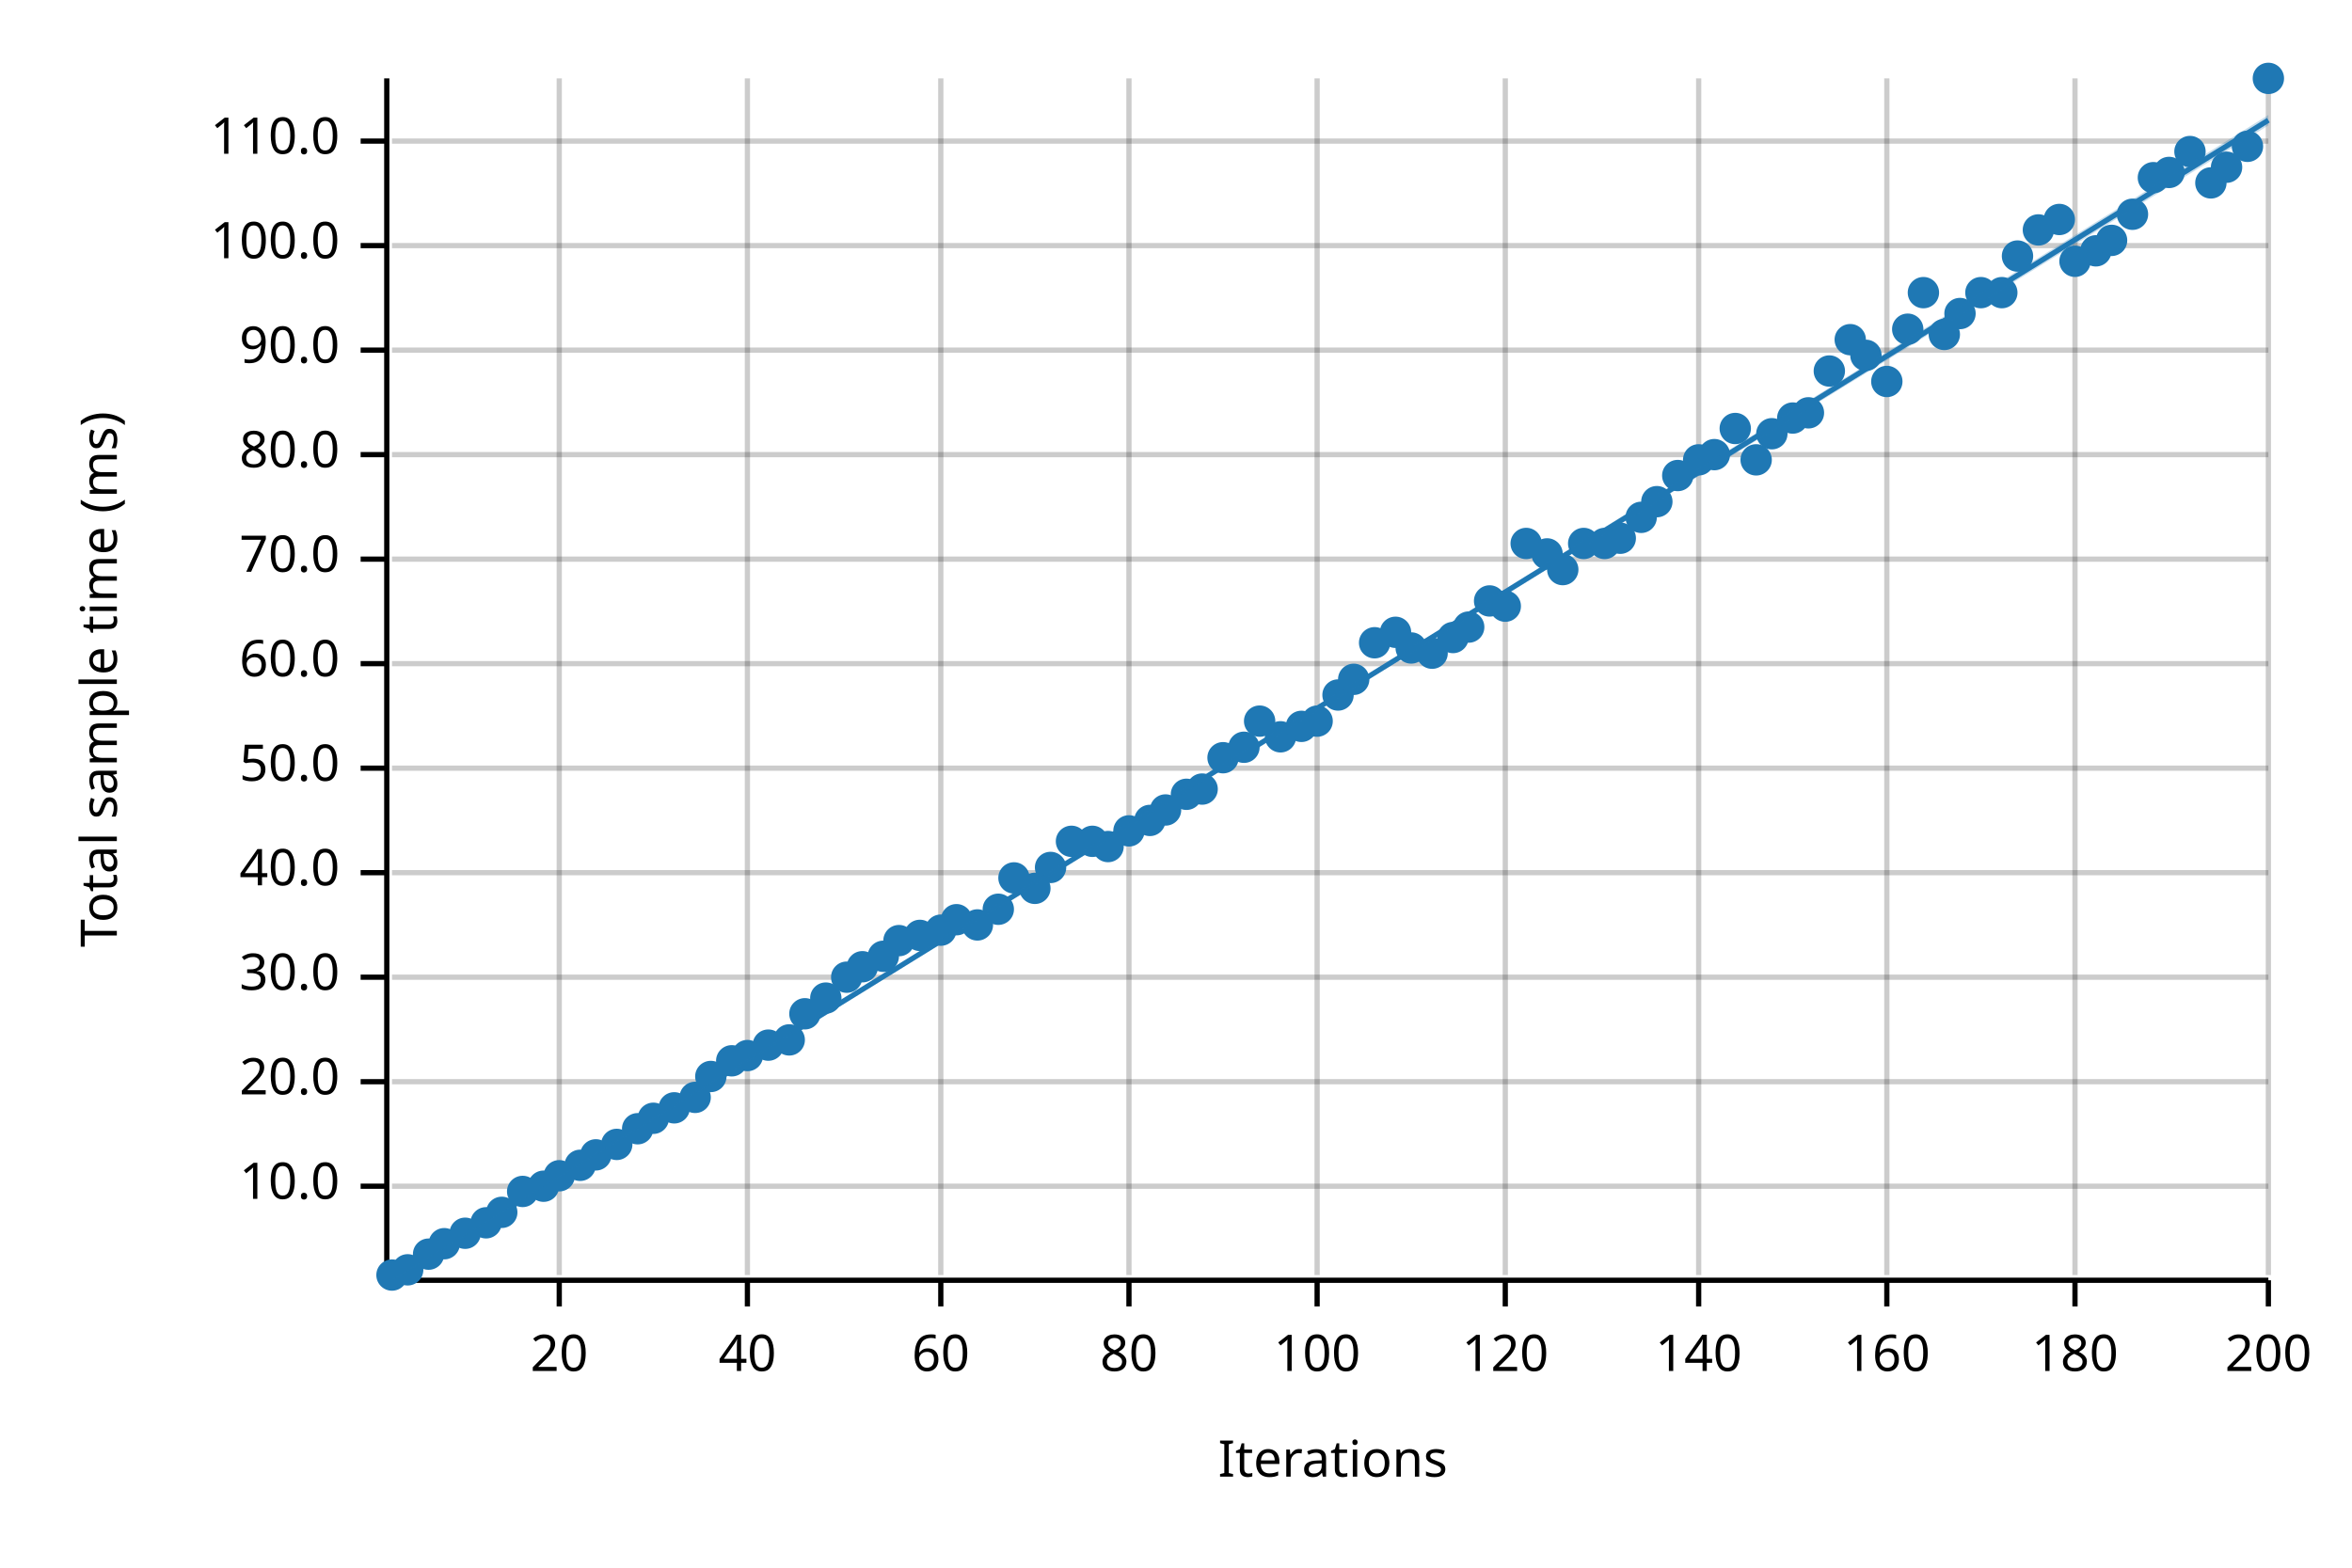
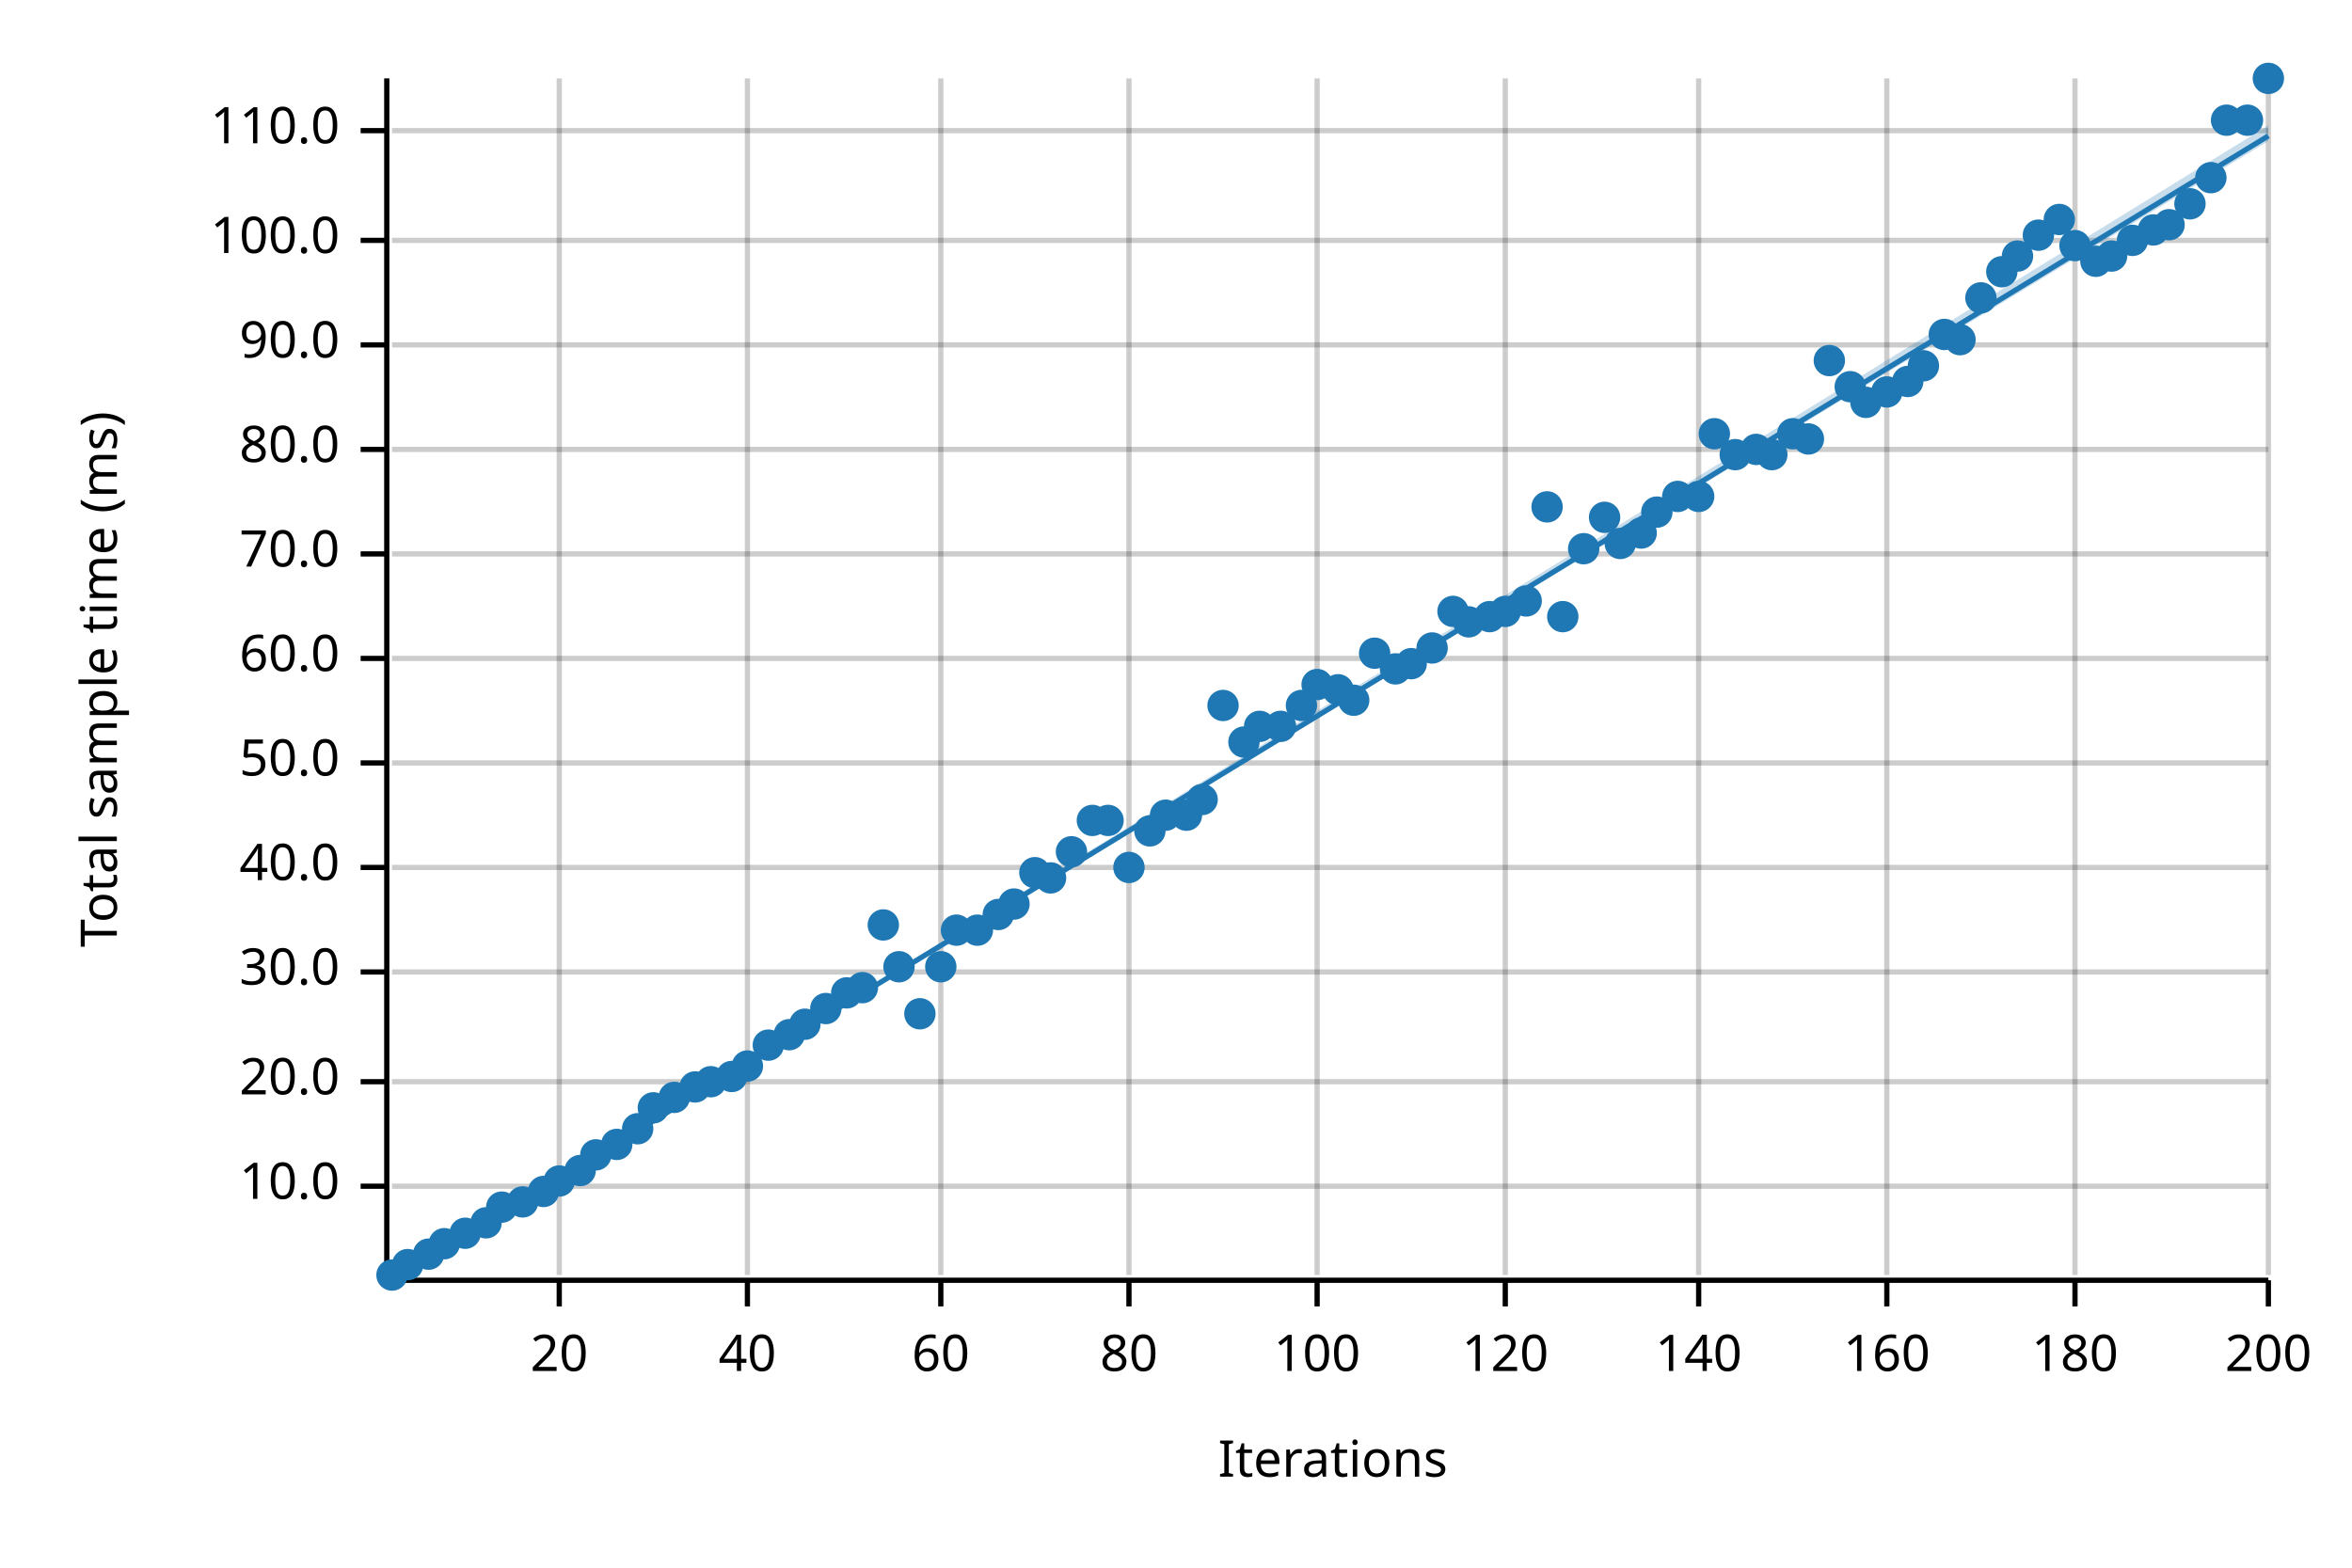
<svg xmlns="http://www.w3.org/2000/svg" width="450" height="300" viewBox="0 0 450 300">
  <text x="15" y="130" dy="0.76em" text-anchor="middle" font-family="sans-serif" font-size="9.677" opacity="1" fill="#000000" transform="rotate(270, 15, 130)">
Total sample time (ms)
</text>
  <text x="255" y="285" dy="-0.5ex" text-anchor="middle" font-family="sans-serif" font-size="9.677" opacity="1" fill="#000000">
Iterations
</text>
  <line opacity="0.2" stroke="#000000" stroke-width="1" x1="107" y1="244" x2="107" y2="15" />
  <line opacity="0.2" stroke="#000000" stroke-width="1" x1="143" y1="244" x2="143" y2="15" />
  <line opacity="0.2" stroke="#000000" stroke-width="1" x1="180" y1="244" x2="180" y2="15" />
  <line opacity="0.2" stroke="#000000" stroke-width="1" x1="216" y1="244" x2="216" y2="15" />
  <line opacity="0.2" stroke="#000000" stroke-width="1" x1="252" y1="244" x2="252" y2="15" />
  <line opacity="0.2" stroke="#000000" stroke-width="1" x1="288" y1="244" x2="288" y2="15" />
  <line opacity="0.2" stroke="#000000" stroke-width="1" x1="325" y1="244" x2="325" y2="15" />
  <line opacity="0.2" stroke="#000000" stroke-width="1" x1="361" y1="244" x2="361" y2="15" />
  <line opacity="0.2" stroke="#000000" stroke-width="1" x1="397" y1="244" x2="397" y2="15" />
  <line opacity="0.2" stroke="#000000" stroke-width="1" x1="434" y1="244" x2="434" y2="15" />
  <line opacity="0.2" stroke="#000000" stroke-width="1" x1="75" y1="227" x2="434" y2="227" />
  <line opacity="0.2" stroke="#000000" stroke-width="1" x1="75" y1="207" x2="434" y2="207" />
-   <line opacity="0.2" stroke="#000000" stroke-width="1" x1="75" y1="187" x2="434" y2="187" />
-   <line opacity="0.2" stroke="#000000" stroke-width="1" x1="75" y1="167" x2="434" y2="167" />
-   <line opacity="0.2" stroke="#000000" stroke-width="1" x1="75" y1="147" x2="434" y2="147" />
-   <line opacity="0.2" stroke="#000000" stroke-width="1" x1="75" y1="127" x2="434" y2="127" />
-   <line opacity="0.2" stroke="#000000" stroke-width="1" x1="75" y1="107" x2="434" y2="107" />
-   <line opacity="0.2" stroke="#000000" stroke-width="1" x1="75" y1="87" x2="434" y2="87" />
-   <line opacity="0.2" stroke="#000000" stroke-width="1" x1="75" y1="67" x2="434" y2="67" />
-   <line opacity="0.2" stroke="#000000" stroke-width="1" x1="75" y1="47" x2="434" y2="47" />
-   <line opacity="0.2" stroke="#000000" stroke-width="1" x1="75" y1="27" x2="434" y2="27" />
+   <line opacity="0.2" stroke="#000000" stroke-width="1" x1="75" y1="186" x2="434" y2="186" />
+   <line opacity="0.2" stroke="#000000" stroke-width="1" x1="75" y1="166" x2="434" y2="166" />
+   <line opacity="0.2" stroke="#000000" stroke-width="1" x1="75" y1="146" x2="434" y2="146" />
+   <line opacity="0.2" stroke="#000000" stroke-width="1" x1="75" y1="126" x2="434" y2="126" />
+   <line opacity="0.2" stroke="#000000" stroke-width="1" x1="75" y1="106" x2="434" y2="106" />
+   <line opacity="0.2" stroke="#000000" stroke-width="1" x1="75" y1="86" x2="434" y2="86" />
+   <line opacity="0.2" stroke="#000000" stroke-width="1" x1="75" y1="66" x2="434" y2="66" />
+   <line opacity="0.2" stroke="#000000" stroke-width="1" x1="75" y1="46" x2="434" y2="46" />
+   <line opacity="0.2" stroke="#000000" stroke-width="1" x1="75" y1="25" x2="434" y2="25" />
  <polyline fill="none" opacity="1" stroke="#000000" stroke-width="1" points="74,15 74,244 " />
  <text x="65" y="227" dy="0.5ex" text-anchor="end" font-family="sans-serif" font-size="9.677" opacity="1" fill="#000000">
10.0
</text>
  <polyline fill="none" opacity="1" stroke="#000000" stroke-width="1" points="69,227 74,227 " />
  <text x="65" y="207" dy="0.5ex" text-anchor="end" font-family="sans-serif" font-size="9.677" opacity="1" fill="#000000">
20.0
</text>
  <polyline fill="none" opacity="1" stroke="#000000" stroke-width="1" points="69,207 74,207 " />
-   <text x="65" y="187" dy="0.5ex" text-anchor="end" font-family="sans-serif" font-size="9.677" opacity="1" fill="#000000">
+   <text x="65" y="186" dy="0.5ex" text-anchor="end" font-family="sans-serif" font-size="9.677" opacity="1" fill="#000000">
30.0
</text>
-   <polyline fill="none" opacity="1" stroke="#000000" stroke-width="1" points="69,187 74,187 " />
-   <text x="65" y="167" dy="0.5ex" text-anchor="end" font-family="sans-serif" font-size="9.677" opacity="1" fill="#000000">
+   <polyline fill="none" opacity="1" stroke="#000000" stroke-width="1" points="69,186 74,186 " />
+   <text x="65" y="166" dy="0.5ex" text-anchor="end" font-family="sans-serif" font-size="9.677" opacity="1" fill="#000000">
40.0
</text>
-   <polyline fill="none" opacity="1" stroke="#000000" stroke-width="1" points="69,167 74,167 " />
-   <text x="65" y="147" dy="0.5ex" text-anchor="end" font-family="sans-serif" font-size="9.677" opacity="1" fill="#000000">
+   <polyline fill="none" opacity="1" stroke="#000000" stroke-width="1" points="69,166 74,166 " />
+   <text x="65" y="146" dy="0.5ex" text-anchor="end" font-family="sans-serif" font-size="9.677" opacity="1" fill="#000000">
50.0
</text>
-   <polyline fill="none" opacity="1" stroke="#000000" stroke-width="1" points="69,147 74,147 " />
-   <text x="65" y="127" dy="0.5ex" text-anchor="end" font-family="sans-serif" font-size="9.677" opacity="1" fill="#000000">
+   <polyline fill="none" opacity="1" stroke="#000000" stroke-width="1" points="69,146 74,146 " />
+   <text x="65" y="126" dy="0.5ex" text-anchor="end" font-family="sans-serif" font-size="9.677" opacity="1" fill="#000000">
60.0
</text>
-   <polyline fill="none" opacity="1" stroke="#000000" stroke-width="1" points="69,127 74,127 " />
-   <text x="65" y="107" dy="0.5ex" text-anchor="end" font-family="sans-serif" font-size="9.677" opacity="1" fill="#000000">
+   <polyline fill="none" opacity="1" stroke="#000000" stroke-width="1" points="69,126 74,126 " />
+   <text x="65" y="106" dy="0.5ex" text-anchor="end" font-family="sans-serif" font-size="9.677" opacity="1" fill="#000000">
70.0
</text>
-   <polyline fill="none" opacity="1" stroke="#000000" stroke-width="1" points="69,107 74,107 " />
-   <text x="65" y="87" dy="0.5ex" text-anchor="end" font-family="sans-serif" font-size="9.677" opacity="1" fill="#000000">
+   <polyline fill="none" opacity="1" stroke="#000000" stroke-width="1" points="69,106 74,106 " />
+   <text x="65" y="86" dy="0.5ex" text-anchor="end" font-family="sans-serif" font-size="9.677" opacity="1" fill="#000000">
80.0
</text>
-   <polyline fill="none" opacity="1" stroke="#000000" stroke-width="1" points="69,87 74,87 " />
-   <text x="65" y="67" dy="0.5ex" text-anchor="end" font-family="sans-serif" font-size="9.677" opacity="1" fill="#000000">
+   <polyline fill="none" opacity="1" stroke="#000000" stroke-width="1" points="69,86 74,86 " />
+   <text x="65" y="66" dy="0.5ex" text-anchor="end" font-family="sans-serif" font-size="9.677" opacity="1" fill="#000000">
90.0
</text>
-   <polyline fill="none" opacity="1" stroke="#000000" stroke-width="1" points="69,67 74,67 " />
-   <text x="65" y="47" dy="0.5ex" text-anchor="end" font-family="sans-serif" font-size="9.677" opacity="1" fill="#000000">
+   <polyline fill="none" opacity="1" stroke="#000000" stroke-width="1" points="69,66 74,66 " />
+   <text x="65" y="46" dy="0.5ex" text-anchor="end" font-family="sans-serif" font-size="9.677" opacity="1" fill="#000000">
100.0
</text>
-   <polyline fill="none" opacity="1" stroke="#000000" stroke-width="1" points="69,47 74,47 " />
-   <text x="65" y="27" dy="0.5ex" text-anchor="end" font-family="sans-serif" font-size="9.677" opacity="1" fill="#000000">
+   <polyline fill="none" opacity="1" stroke="#000000" stroke-width="1" points="69,46 74,46 " />
+   <text x="65" y="25" dy="0.5ex" text-anchor="end" font-family="sans-serif" font-size="9.677" opacity="1" fill="#000000">
110.0
</text>
-   <polyline fill="none" opacity="1" stroke="#000000" stroke-width="1" points="69,27 74,27 " />
+   <polyline fill="none" opacity="1" stroke="#000000" stroke-width="1" points="69,25 74,25 " />
  <polyline fill="none" opacity="1" stroke="#000000" stroke-width="1" points="75,245 434,245 " />
  <text x="107" y="255" dy="0.76em" text-anchor="middle" font-family="sans-serif" font-size="9.677" opacity="1" fill="#000000">
20
</text>
  <polyline fill="none" opacity="1" stroke="#000000" stroke-width="1" points="107,245 107,250 " />
  <text x="143" y="255" dy="0.76em" text-anchor="middle" font-family="sans-serif" font-size="9.677" opacity="1" fill="#000000">
40
</text>
  <polyline fill="none" opacity="1" stroke="#000000" stroke-width="1" points="143,245 143,250 " />
  <text x="180" y="255" dy="0.76em" text-anchor="middle" font-family="sans-serif" font-size="9.677" opacity="1" fill="#000000">
60
</text>
  <polyline fill="none" opacity="1" stroke="#000000" stroke-width="1" points="180,245 180,250 " />
  <text x="216" y="255" dy="0.76em" text-anchor="middle" font-family="sans-serif" font-size="9.677" opacity="1" fill="#000000">
80
</text>
  <polyline fill="none" opacity="1" stroke="#000000" stroke-width="1" points="216,245 216,250 " />
  <text x="252" y="255" dy="0.76em" text-anchor="middle" font-family="sans-serif" font-size="9.677" opacity="1" fill="#000000">
100
</text>
  <polyline fill="none" opacity="1" stroke="#000000" stroke-width="1" points="252,245 252,250 " />
  <text x="288" y="255" dy="0.76em" text-anchor="middle" font-family="sans-serif" font-size="9.677" opacity="1" fill="#000000">
120
</text>
  <polyline fill="none" opacity="1" stroke="#000000" stroke-width="1" points="288,245 288,250 " />
  <text x="325" y="255" dy="0.76em" text-anchor="middle" font-family="sans-serif" font-size="9.677" opacity="1" fill="#000000">
140
</text>
  <polyline fill="none" opacity="1" stroke="#000000" stroke-width="1" points="325,245 325,250 " />
  <text x="361" y="255" dy="0.76em" text-anchor="middle" font-family="sans-serif" font-size="9.677" opacity="1" fill="#000000">
160
</text>
  <polyline fill="none" opacity="1" stroke="#000000" stroke-width="1" points="361,245 361,250 " />
  <text x="397" y="255" dy="0.76em" text-anchor="middle" font-family="sans-serif" font-size="9.677" opacity="1" fill="#000000">
180
</text>
  <polyline fill="none" opacity="1" stroke="#000000" stroke-width="1" points="397,245 397,250 " />
  <text x="434" y="255" dy="0.76em" text-anchor="middle" font-family="sans-serif" font-size="9.677" opacity="1" fill="#000000">
200
</text>
  <polyline fill="none" opacity="1" stroke="#000000" stroke-width="1" points="434,245 434,250 " />
  <circle cx="75" cy="244" r="3" opacity="1" fill="#1F78B4" stroke="none" stroke-width="1" />
-   <circle cx="78" cy="243" r="3" opacity="1" fill="#1F78B4" stroke="none" stroke-width="1" />
+   <circle cx="78" cy="242" r="3" opacity="1" fill="#1F78B4" stroke="none" stroke-width="1" />
  <circle cx="82" cy="240" r="3" opacity="1" fill="#1F78B4" stroke="none" stroke-width="1" />
  <circle cx="85" cy="238" r="3" opacity="1" fill="#1F78B4" stroke="none" stroke-width="1" />
  <circle cx="89" cy="236" r="3" opacity="1" fill="#1F78B4" stroke="none" stroke-width="1" />
  <circle cx="93" cy="234" r="3" opacity="1" fill="#1F78B4" stroke="none" stroke-width="1" />
-   <circle cx="96" cy="232" r="3" opacity="1" fill="#1F78B4" stroke="none" stroke-width="1" />
-   <circle cx="100" cy="228" r="3" opacity="1" fill="#1F78B4" stroke="none" stroke-width="1" />
-   <circle cx="104" cy="227" r="3" opacity="1" fill="#1F78B4" stroke="none" stroke-width="1" />
-   <circle cx="107" cy="225" r="3" opacity="1" fill="#1F78B4" stroke="none" stroke-width="1" />
-   <circle cx="111" cy="223" r="3" opacity="1" fill="#1F78B4" stroke="none" stroke-width="1" />
+   <circle cx="96" cy="231" r="3" opacity="1" fill="#1F78B4" stroke="none" stroke-width="1" />
+   <circle cx="100" cy="230" r="3" opacity="1" fill="#1F78B4" stroke="none" stroke-width="1" />
+   <circle cx="104" cy="228" r="3" opacity="1" fill="#1F78B4" stroke="none" stroke-width="1" />
+   <circle cx="107" cy="226" r="3" opacity="1" fill="#1F78B4" stroke="none" stroke-width="1" />
+   <circle cx="111" cy="224" r="3" opacity="1" fill="#1F78B4" stroke="none" stroke-width="1" />
  <circle cx="114" cy="221" r="3" opacity="1" fill="#1F78B4" stroke="none" stroke-width="1" />
  <circle cx="118" cy="219" r="3" opacity="1" fill="#1F78B4" stroke="none" stroke-width="1" />
  <circle cx="122" cy="216" r="3" opacity="1" fill="#1F78B4" stroke="none" stroke-width="1" />
-   <circle cx="125" cy="214" r="3" opacity="1" fill="#1F78B4" stroke="none" stroke-width="1" />
-   <circle cx="129" cy="212" r="3" opacity="1" fill="#1F78B4" stroke="none" stroke-width="1" />
-   <circle cx="133" cy="210" r="3" opacity="1" fill="#1F78B4" stroke="none" stroke-width="1" />
-   <circle cx="136" cy="206" r="3" opacity="1" fill="#1F78B4" stroke="none" stroke-width="1" />
-   <circle cx="140" cy="203" r="3" opacity="1" fill="#1F78B4" stroke="none" stroke-width="1" />
-   <circle cx="143" cy="202" r="3" opacity="1" fill="#1F78B4" stroke="none" stroke-width="1" />
+   <circle cx="125" cy="212" r="3" opacity="1" fill="#1F78B4" stroke="none" stroke-width="1" />
+   <circle cx="129" cy="210" r="3" opacity="1" fill="#1F78B4" stroke="none" stroke-width="1" />
+   <circle cx="133" cy="208" r="3" opacity="1" fill="#1F78B4" stroke="none" stroke-width="1" />
+   <circle cx="136" cy="207" r="3" opacity="1" fill="#1F78B4" stroke="none" stroke-width="1" />
+   <circle cx="140" cy="206" r="3" opacity="1" fill="#1F78B4" stroke="none" stroke-width="1" />
+   <circle cx="143" cy="204" r="3" opacity="1" fill="#1F78B4" stroke="none" stroke-width="1" />
  <circle cx="147" cy="200" r="3" opacity="1" fill="#1F78B4" stroke="none" stroke-width="1" />
-   <circle cx="151" cy="199" r="3" opacity="1" fill="#1F78B4" stroke="none" stroke-width="1" />
-   <circle cx="154" cy="194" r="3" opacity="1" fill="#1F78B4" stroke="none" stroke-width="1" />
-   <circle cx="158" cy="191" r="3" opacity="1" fill="#1F78B4" stroke="none" stroke-width="1" />
-   <circle cx="162" cy="187" r="3" opacity="1" fill="#1F78B4" stroke="none" stroke-width="1" />
-   <circle cx="165" cy="185" r="3" opacity="1" fill="#1F78B4" stroke="none" stroke-width="1" />
-   <circle cx="169" cy="183" r="3" opacity="1" fill="#1F78B4" stroke="none" stroke-width="1" />
-   <circle cx="172" cy="180" r="3" opacity="1" fill="#1F78B4" stroke="none" stroke-width="1" />
-   <circle cx="176" cy="179" r="3" opacity="1" fill="#1F78B4" stroke="none" stroke-width="1" />
-   <circle cx="180" cy="178" r="3" opacity="1" fill="#1F78B4" stroke="none" stroke-width="1" />
-   <circle cx="183" cy="176" r="3" opacity="1" fill="#1F78B4" stroke="none" stroke-width="1" />
-   <circle cx="187" cy="177" r="3" opacity="1" fill="#1F78B4" stroke="none" stroke-width="1" />
-   <circle cx="191" cy="174" r="3" opacity="1" fill="#1F78B4" stroke="none" stroke-width="1" />
-   <circle cx="194" cy="168" r="3" opacity="1" fill="#1F78B4" stroke="none" stroke-width="1" />
-   <circle cx="198" cy="170" r="3" opacity="1" fill="#1F78B4" stroke="none" stroke-width="1" />
-   <circle cx="201" cy="166" r="3" opacity="1" fill="#1F78B4" stroke="none" stroke-width="1" />
-   <circle cx="205" cy="161" r="3" opacity="1" fill="#1F78B4" stroke="none" stroke-width="1" />
-   <circle cx="209" cy="161" r="3" opacity="1" fill="#1F78B4" stroke="none" stroke-width="1" />
-   <circle cx="212" cy="162" r="3" opacity="1" fill="#1F78B4" stroke="none" stroke-width="1" />
-   <circle cx="216" cy="159" r="3" opacity="1" fill="#1F78B4" stroke="none" stroke-width="1" />
-   <circle cx="220" cy="157" r="3" opacity="1" fill="#1F78B4" stroke="none" stroke-width="1" />
-   <circle cx="223" cy="155" r="3" opacity="1" fill="#1F78B4" stroke="none" stroke-width="1" />
-   <circle cx="227" cy="152" r="3" opacity="1" fill="#1F78B4" stroke="none" stroke-width="1" />
-   <circle cx="230" cy="151" r="3" opacity="1" fill="#1F78B4" stroke="none" stroke-width="1" />
-   <circle cx="234" cy="145" r="3" opacity="1" fill="#1F78B4" stroke="none" stroke-width="1" />
-   <circle cx="238" cy="143" r="3" opacity="1" fill="#1F78B4" stroke="none" stroke-width="1" />
-   <circle cx="241" cy="138" r="3" opacity="1" fill="#1F78B4" stroke="none" stroke-width="1" />
-   <circle cx="245" cy="141" r="3" opacity="1" fill="#1F78B4" stroke="none" stroke-width="1" />
-   <circle cx="249" cy="139" r="3" opacity="1" fill="#1F78B4" stroke="none" stroke-width="1" />
-   <circle cx="252" cy="138" r="3" opacity="1" fill="#1F78B4" stroke="none" stroke-width="1" />
-   <circle cx="256" cy="133" r="3" opacity="1" fill="#1F78B4" stroke="none" stroke-width="1" />
-   <circle cx="259" cy="130" r="3" opacity="1" fill="#1F78B4" stroke="none" stroke-width="1" />
-   <circle cx="263" cy="123" r="3" opacity="1" fill="#1F78B4" stroke="none" stroke-width="1" />
-   <circle cx="267" cy="121" r="3" opacity="1" fill="#1F78B4" stroke="none" stroke-width="1" />
-   <circle cx="270" cy="124" r="3" opacity="1" fill="#1F78B4" stroke="none" stroke-width="1" />
-   <circle cx="274" cy="125" r="3" opacity="1" fill="#1F78B4" stroke="none" stroke-width="1" />
-   <circle cx="278" cy="122" r="3" opacity="1" fill="#1F78B4" stroke="none" stroke-width="1" />
-   <circle cx="281" cy="120" r="3" opacity="1" fill="#1F78B4" stroke="none" stroke-width="1" />
-   <circle cx="285" cy="115" r="3" opacity="1" fill="#1F78B4" stroke="none" stroke-width="1" />
-   <circle cx="288" cy="116" r="3" opacity="1" fill="#1F78B4" stroke="none" stroke-width="1" />
-   <circle cx="292" cy="104" r="3" opacity="1" fill="#1F78B4" stroke="none" stroke-width="1" />
-   <circle cx="296" cy="106" r="3" opacity="1" fill="#1F78B4" stroke="none" stroke-width="1" />
-   <circle cx="299" cy="109" r="3" opacity="1" fill="#1F78B4" stroke="none" stroke-width="1" />
-   <circle cx="303" cy="104" r="3" opacity="1" fill="#1F78B4" stroke="none" stroke-width="1" />
-   <circle cx="307" cy="104" r="3" opacity="1" fill="#1F78B4" stroke="none" stroke-width="1" />
-   <circle cx="310" cy="103" r="3" opacity="1" fill="#1F78B4" stroke="none" stroke-width="1" />
-   <circle cx="314" cy="99" r="3" opacity="1" fill="#1F78B4" stroke="none" stroke-width="1" />
-   <circle cx="317" cy="96" r="3" opacity="1" fill="#1F78B4" stroke="none" stroke-width="1" />
-   <circle cx="321" cy="91" r="3" opacity="1" fill="#1F78B4" stroke="none" stroke-width="1" />
-   <circle cx="325" cy="88" r="3" opacity="1" fill="#1F78B4" stroke="none" stroke-width="1" />
-   <circle cx="328" cy="87" r="3" opacity="1" fill="#1F78B4" stroke="none" stroke-width="1" />
-   <circle cx="332" cy="82" r="3" opacity="1" fill="#1F78B4" stroke="none" stroke-width="1" />
-   <circle cx="336" cy="88" r="3" opacity="1" fill="#1F78B4" stroke="none" stroke-width="1" />
-   <circle cx="339" cy="83" r="3" opacity="1" fill="#1F78B4" stroke="none" stroke-width="1" />
-   <circle cx="343" cy="80" r="3" opacity="1" fill="#1F78B4" stroke="none" stroke-width="1" />
-   <circle cx="346" cy="79" r="3" opacity="1" fill="#1F78B4" stroke="none" stroke-width="1" />
-   <circle cx="350" cy="71" r="3" opacity="1" fill="#1F78B4" stroke="none" stroke-width="1" />
-   <circle cx="354" cy="65" r="3" opacity="1" fill="#1F78B4" stroke="none" stroke-width="1" />
-   <circle cx="357" cy="68" r="3" opacity="1" fill="#1F78B4" stroke="none" stroke-width="1" />
-   <circle cx="361" cy="73" r="3" opacity="1" fill="#1F78B4" stroke="none" stroke-width="1" />
-   <circle cx="365" cy="63" r="3" opacity="1" fill="#1F78B4" stroke="none" stroke-width="1" />
-   <circle cx="368" cy="56" r="3" opacity="1" fill="#1F78B4" stroke="none" stroke-width="1" />
+   <circle cx="151" cy="198" r="3" opacity="1" fill="#1F78B4" stroke="none" stroke-width="1" />
+   <circle cx="154" cy="196" r="3" opacity="1" fill="#1F78B4" stroke="none" stroke-width="1" />
+   <circle cx="158" cy="193" r="3" opacity="1" fill="#1F78B4" stroke="none" stroke-width="1" />
+   <circle cx="162" cy="190" r="3" opacity="1" fill="#1F78B4" stroke="none" stroke-width="1" />
+   <circle cx="165" cy="189" r="3" opacity="1" fill="#1F78B4" stroke="none" stroke-width="1" />
+   <circle cx="169" cy="177" r="3" opacity="1" fill="#1F78B4" stroke="none" stroke-width="1" />
+   <circle cx="172" cy="185" r="3" opacity="1" fill="#1F78B4" stroke="none" stroke-width="1" />
+   <circle cx="176" cy="194" r="3" opacity="1" fill="#1F78B4" stroke="none" stroke-width="1" />
+   <circle cx="180" cy="185" r="3" opacity="1" fill="#1F78B4" stroke="none" stroke-width="1" />
+   <circle cx="183" cy="178" r="3" opacity="1" fill="#1F78B4" stroke="none" stroke-width="1" />
+   <circle cx="187" cy="178" r="3" opacity="1" fill="#1F78B4" stroke="none" stroke-width="1" />
+   <circle cx="191" cy="175" r="3" opacity="1" fill="#1F78B4" stroke="none" stroke-width="1" />
+   <circle cx="194" cy="173" r="3" opacity="1" fill="#1F78B4" stroke="none" stroke-width="1" />
+   <circle cx="198" cy="167" r="3" opacity="1" fill="#1F78B4" stroke="none" stroke-width="1" />
+   <circle cx="201" cy="168" r="3" opacity="1" fill="#1F78B4" stroke="none" stroke-width="1" />
+   <circle cx="205" cy="163" r="3" opacity="1" fill="#1F78B4" stroke="none" stroke-width="1" />
+   <circle cx="209" cy="157" r="3" opacity="1" fill="#1F78B4" stroke="none" stroke-width="1" />
+   <circle cx="212" cy="157" r="3" opacity="1" fill="#1F78B4" stroke="none" stroke-width="1" />
+   <circle cx="216" cy="166" r="3" opacity="1" fill="#1F78B4" stroke="none" stroke-width="1" />
+   <circle cx="220" cy="159" r="3" opacity="1" fill="#1F78B4" stroke="none" stroke-width="1" />
+   <circle cx="223" cy="156" r="3" opacity="1" fill="#1F78B4" stroke="none" stroke-width="1" />
+   <circle cx="227" cy="156" r="3" opacity="1" fill="#1F78B4" stroke="none" stroke-width="1" />
+   <circle cx="230" cy="153" r="3" opacity="1" fill="#1F78B4" stroke="none" stroke-width="1" />
+   <circle cx="234" cy="135" r="3" opacity="1" fill="#1F78B4" stroke="none" stroke-width="1" />
+   <circle cx="238" cy="142" r="3" opacity="1" fill="#1F78B4" stroke="none" stroke-width="1" />
+   <circle cx="241" cy="139" r="3" opacity="1" fill="#1F78B4" stroke="none" stroke-width="1" />
+   <circle cx="245" cy="139" r="3" opacity="1" fill="#1F78B4" stroke="none" stroke-width="1" />
+   <circle cx="249" cy="135" r="3" opacity="1" fill="#1F78B4" stroke="none" stroke-width="1" />
+   <circle cx="252" cy="131" r="3" opacity="1" fill="#1F78B4" stroke="none" stroke-width="1" />
+   <circle cx="256" cy="132" r="3" opacity="1" fill="#1F78B4" stroke="none" stroke-width="1" />
+   <circle cx="259" cy="134" r="3" opacity="1" fill="#1F78B4" stroke="none" stroke-width="1" />
+   <circle cx="263" cy="125" r="3" opacity="1" fill="#1F78B4" stroke="none" stroke-width="1" />
+   <circle cx="267" cy="128" r="3" opacity="1" fill="#1F78B4" stroke="none" stroke-width="1" />
+   <circle cx="270" cy="127" r="3" opacity="1" fill="#1F78B4" stroke="none" stroke-width="1" />
+   <circle cx="274" cy="124" r="3" opacity="1" fill="#1F78B4" stroke="none" stroke-width="1" />
+   <circle cx="278" cy="117" r="3" opacity="1" fill="#1F78B4" stroke="none" stroke-width="1" />
+   <circle cx="281" cy="119" r="3" opacity="1" fill="#1F78B4" stroke="none" stroke-width="1" />
+   <circle cx="285" cy="118" r="3" opacity="1" fill="#1F78B4" stroke="none" stroke-width="1" />
+   <circle cx="288" cy="117" r="3" opacity="1" fill="#1F78B4" stroke="none" stroke-width="1" />
+   <circle cx="292" cy="115" r="3" opacity="1" fill="#1F78B4" stroke="none" stroke-width="1" />
+   <circle cx="296" cy="97" r="3" opacity="1" fill="#1F78B4" stroke="none" stroke-width="1" />
+   <circle cx="299" cy="118" r="3" opacity="1" fill="#1F78B4" stroke="none" stroke-width="1" />
+   <circle cx="303" cy="105" r="3" opacity="1" fill="#1F78B4" stroke="none" stroke-width="1" />
+   <circle cx="307" cy="99" r="3" opacity="1" fill="#1F78B4" stroke="none" stroke-width="1" />
+   <circle cx="310" cy="104" r="3" opacity="1" fill="#1F78B4" stroke="none" stroke-width="1" />
+   <circle cx="314" cy="102" r="3" opacity="1" fill="#1F78B4" stroke="none" stroke-width="1" />
+   <circle cx="317" cy="98" r="3" opacity="1" fill="#1F78B4" stroke="none" stroke-width="1" />
+   <circle cx="321" cy="95" r="3" opacity="1" fill="#1F78B4" stroke="none" stroke-width="1" />
+   <circle cx="325" cy="95" r="3" opacity="1" fill="#1F78B4" stroke="none" stroke-width="1" />
+   <circle cx="328" cy="83" r="3" opacity="1" fill="#1F78B4" stroke="none" stroke-width="1" />
+   <circle cx="332" cy="87" r="3" opacity="1" fill="#1F78B4" stroke="none" stroke-width="1" />
+   <circle cx="336" cy="86" r="3" opacity="1" fill="#1F78B4" stroke="none" stroke-width="1" />
+   <circle cx="339" cy="87" r="3" opacity="1" fill="#1F78B4" stroke="none" stroke-width="1" />
+   <circle cx="343" cy="83" r="3" opacity="1" fill="#1F78B4" stroke="none" stroke-width="1" />
+   <circle cx="346" cy="84" r="3" opacity="1" fill="#1F78B4" stroke="none" stroke-width="1" />
+   <circle cx="350" cy="69" r="3" opacity="1" fill="#1F78B4" stroke="none" stroke-width="1" />
+   <circle cx="354" cy="74" r="3" opacity="1" fill="#1F78B4" stroke="none" stroke-width="1" />
+   <circle cx="357" cy="77" r="3" opacity="1" fill="#1F78B4" stroke="none" stroke-width="1" />
+   <circle cx="361" cy="75" r="3" opacity="1" fill="#1F78B4" stroke="none" stroke-width="1" />
+   <circle cx="365" cy="73" r="3" opacity="1" fill="#1F78B4" stroke="none" stroke-width="1" />
+   <circle cx="368" cy="70" r="3" opacity="1" fill="#1F78B4" stroke="none" stroke-width="1" />
  <circle cx="372" cy="64" r="3" opacity="1" fill="#1F78B4" stroke="none" stroke-width="1" />
-   <circle cx="375" cy="60" r="3" opacity="1" fill="#1F78B4" stroke="none" stroke-width="1" />
-   <circle cx="379" cy="56" r="3" opacity="1" fill="#1F78B4" stroke="none" stroke-width="1" />
-   <circle cx="383" cy="56" r="3" opacity="1" fill="#1F78B4" stroke="none" stroke-width="1" />
+   <circle cx="375" cy="65" r="3" opacity="1" fill="#1F78B4" stroke="none" stroke-width="1" />
+   <circle cx="379" cy="57" r="3" opacity="1" fill="#1F78B4" stroke="none" stroke-width="1" />
+   <circle cx="383" cy="52" r="3" opacity="1" fill="#1F78B4" stroke="none" stroke-width="1" />
  <circle cx="386" cy="49" r="3" opacity="1" fill="#1F78B4" stroke="none" stroke-width="1" />
-   <circle cx="390" cy="44" r="3" opacity="1" fill="#1F78B4" stroke="none" stroke-width="1" />
+   <circle cx="390" cy="45" r="3" opacity="1" fill="#1F78B4" stroke="none" stroke-width="1" />
  <circle cx="394" cy="42" r="3" opacity="1" fill="#1F78B4" stroke="none" stroke-width="1" />
-   <circle cx="397" cy="50" r="3" opacity="1" fill="#1F78B4" stroke="none" stroke-width="1" />
-   <circle cx="401" cy="48" r="3" opacity="1" fill="#1F78B4" stroke="none" stroke-width="1" />
-   <circle cx="404" cy="46" r="3" opacity="1" fill="#1F78B4" stroke="none" stroke-width="1" />
-   <circle cx="408" cy="41" r="3" opacity="1" fill="#1F78B4" stroke="none" stroke-width="1" />
-   <circle cx="412" cy="34" r="3" opacity="1" fill="#1F78B4" stroke="none" stroke-width="1" />
-   <circle cx="415" cy="33" r="3" opacity="1" fill="#1F78B4" stroke="none" stroke-width="1" />
-   <circle cx="419" cy="29" r="3" opacity="1" fill="#1F78B4" stroke="none" stroke-width="1" />
-   <circle cx="423" cy="35" r="3" opacity="1" fill="#1F78B4" stroke="none" stroke-width="1" />
-   <circle cx="426" cy="32" r="3" opacity="1" fill="#1F78B4" stroke="none" stroke-width="1" />
-   <circle cx="430" cy="28" r="3" opacity="1" fill="#1F78B4" stroke="none" stroke-width="1" />
+   <circle cx="397" cy="47" r="3" opacity="1" fill="#1F78B4" stroke="none" stroke-width="1" />
+   <circle cx="401" cy="50" r="3" opacity="1" fill="#1F78B4" stroke="none" stroke-width="1" />
+   <circle cx="404" cy="49" r="3" opacity="1" fill="#1F78B4" stroke="none" stroke-width="1" />
+   <circle cx="408" cy="46" r="3" opacity="1" fill="#1F78B4" stroke="none" stroke-width="1" />
+   <circle cx="412" cy="44" r="3" opacity="1" fill="#1F78B4" stroke="none" stroke-width="1" />
+   <circle cx="415" cy="43" r="3" opacity="1" fill="#1F78B4" stroke="none" stroke-width="1" />
+   <circle cx="419" cy="39" r="3" opacity="1" fill="#1F78B4" stroke="none" stroke-width="1" />
+   <circle cx="423" cy="34" r="3" opacity="1" fill="#1F78B4" stroke="none" stroke-width="1" />
+   <circle cx="426" cy="23" r="3" opacity="1" fill="#1F78B4" stroke="none" stroke-width="1" />
+   <circle cx="430" cy="23" r="3" opacity="1" fill="#1F78B4" stroke="none" stroke-width="1" />
  <circle cx="434" cy="15" r="3" opacity="1" fill="#1F78B4" stroke="none" stroke-width="1" />
-   <polyline fill="none" opacity="1" stroke="#1F78B4" stroke-width="1" points="75,245 434,23 " />
-   <polygon opacity="0.25" fill="#1F78B4" points="75,245 434,24 434,22 " />
+   <polyline fill="none" opacity="1" stroke="#1F78B4" stroke-width="1" points="75,245 434,26 " />
+   <polygon opacity="0.25" fill="#1F78B4" points="75,245 434,27 434,24 " />
</svg>
